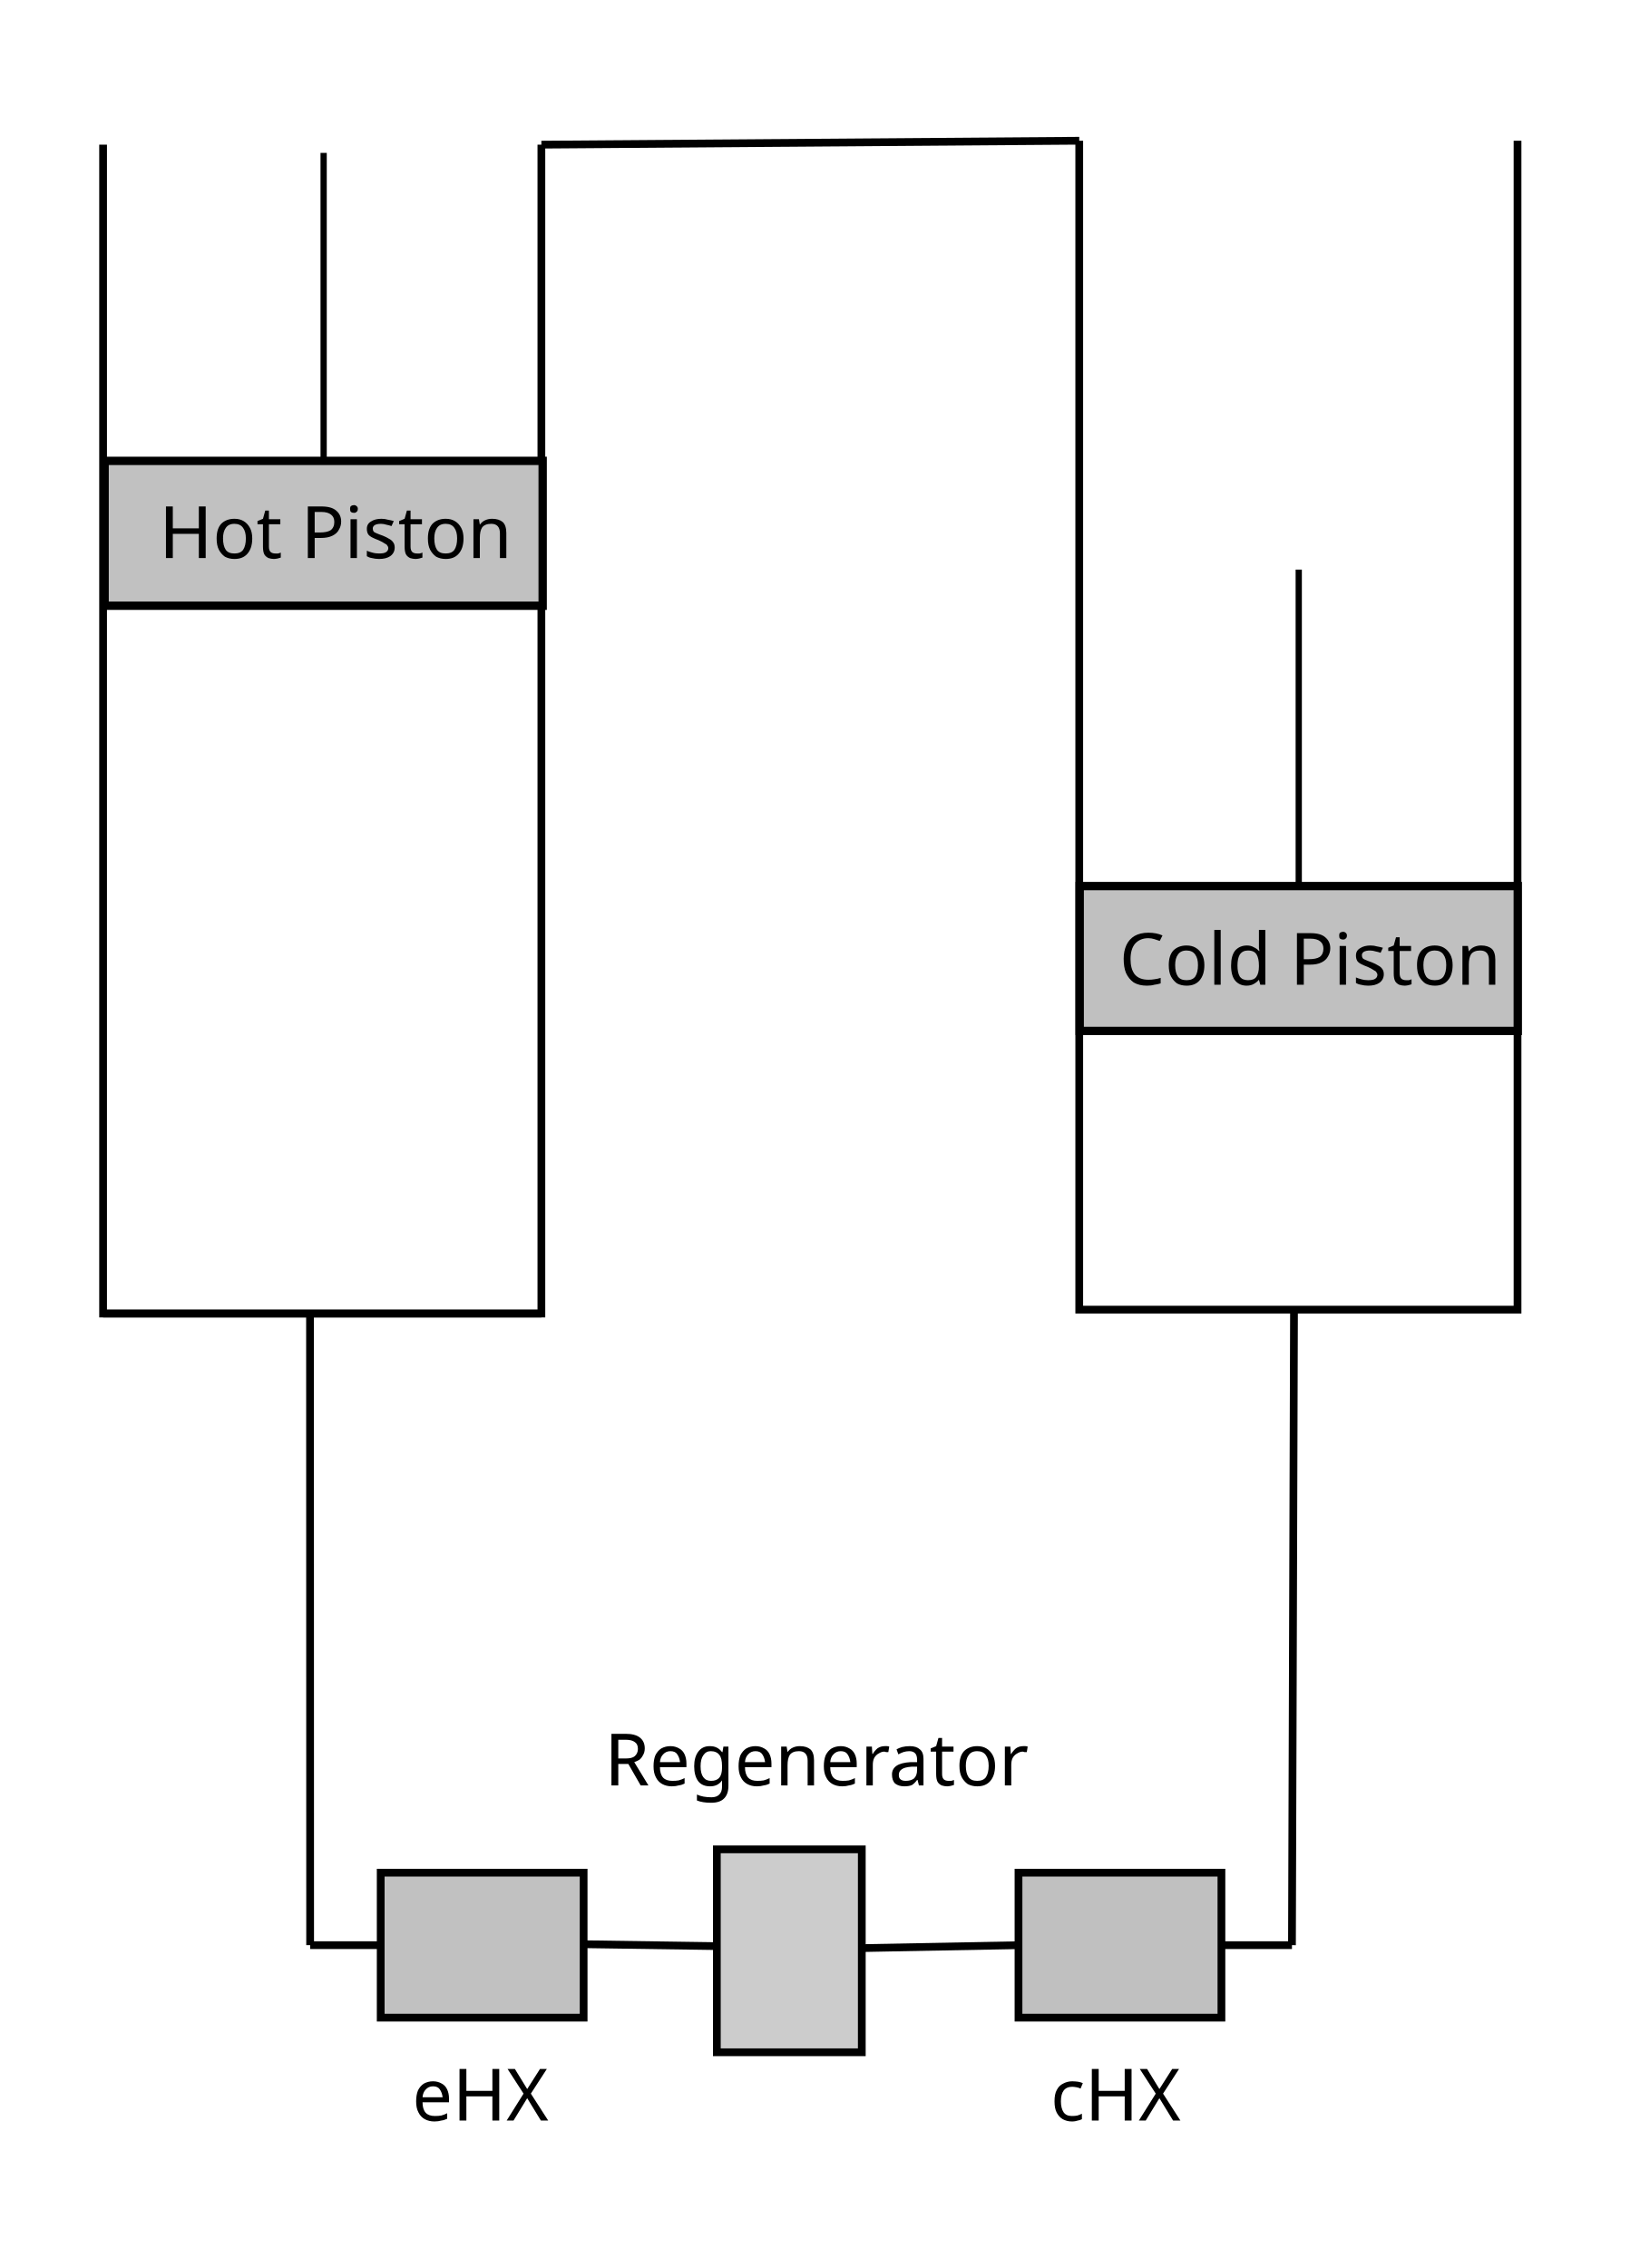
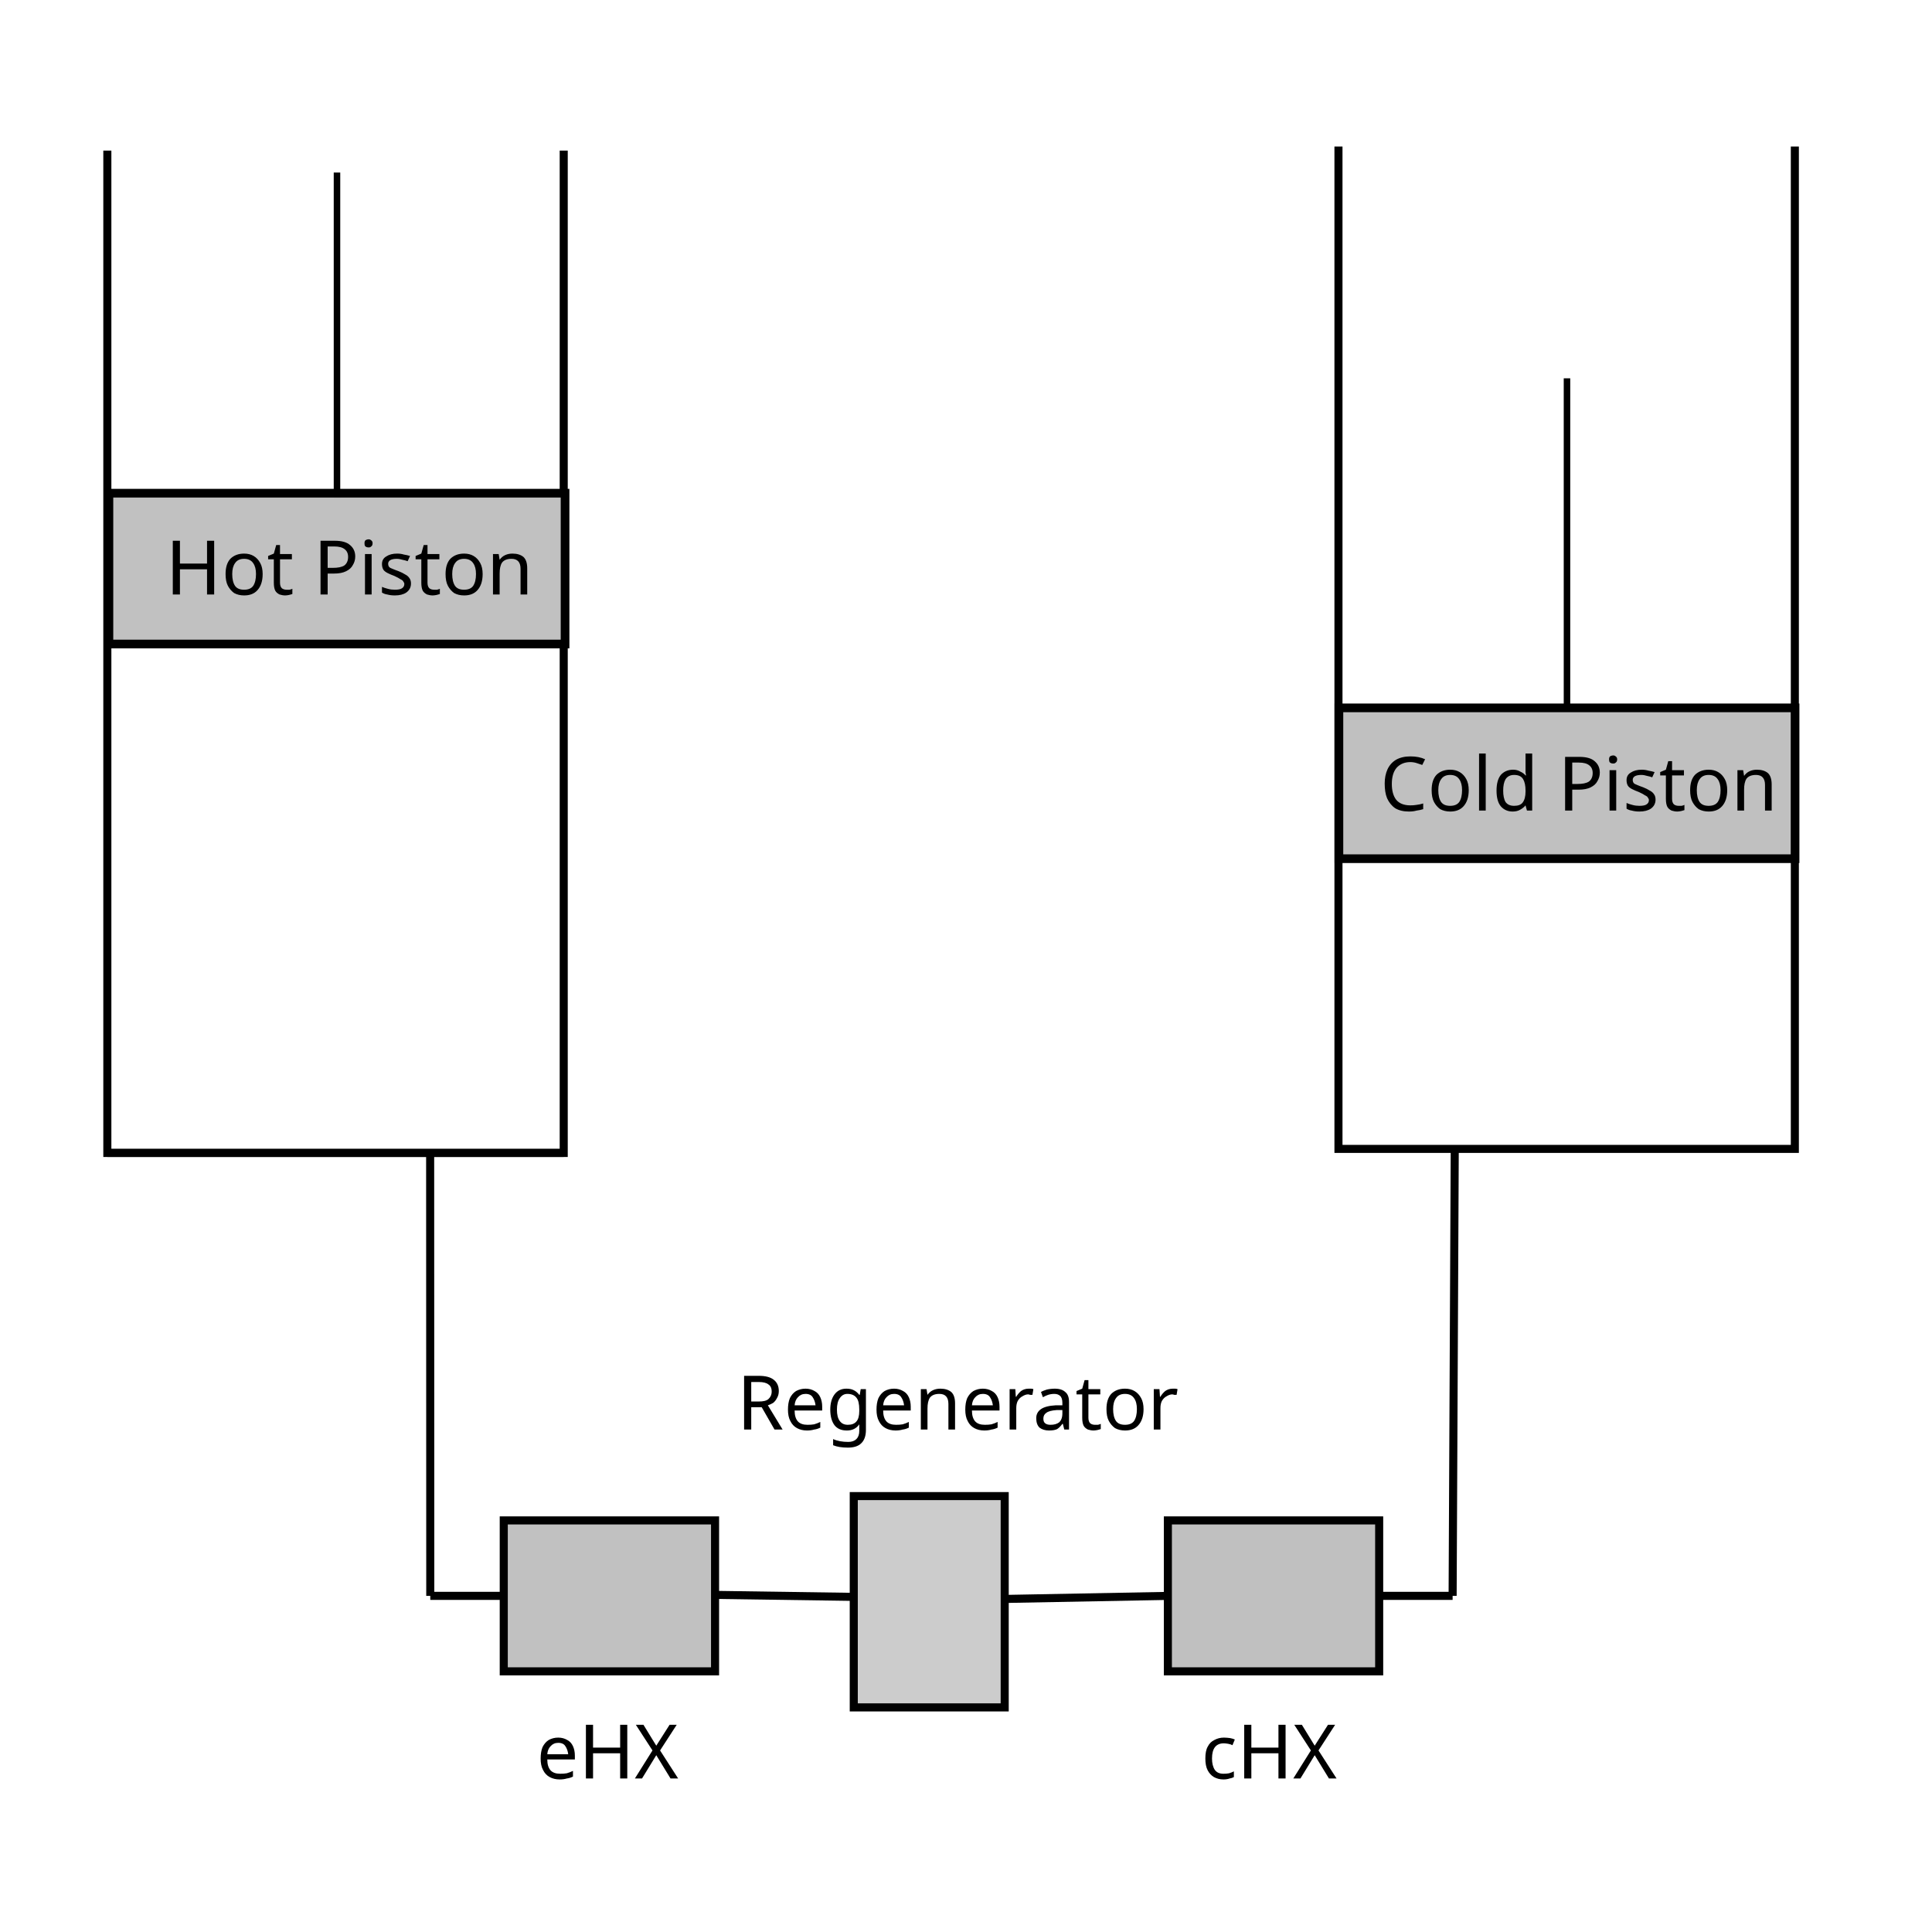
- <svg xmlns="http://www.w3.org/2000/svg" width="160pt" height="220pt" viewBox="0 0 56.444 77.611" version="1.1" id="svg8">
+ <svg xmlns="http://www.w3.org/2000/svg" width="180pt" height="180pt" viewBox="0 0 63.5 63.5" version="1.1" id="svg8">
  <defs id="defs2" />
-   <g id="layer1" transform="translate(0,-219.3889)">
-     <path style="fill:none;stroke:#000000;stroke-width:0.265px;stroke-linecap:butt;stroke-linejoin:miter;stroke-opacity:1" d="m 18.528,224.339 c 18.275,-0.134 18.408,-0.134 18.408,-0.134" id="path2312" />
-     <path style="fill:none;stroke:#000000;stroke-width:0.265px;stroke-linecap:butt;stroke-linejoin:miter;stroke-opacity:1" d="m 3.528,224.339 c 0,40 0,40 0,40 H 18.528 c 0,-40 0,-40 0,-40" id="path2322" />
-     <path style="fill:none;stroke:#000000;stroke-width:0.265px;stroke-linecap:butt;stroke-linejoin:miter;stroke-opacity:1" d="m 36.936,224.205 c 0,40 0,40 0,40 15,0 15,0 15,0 0,-40 0,-40 0,-40" id="path2324" />
-     <path style="fill:none;stroke:#000000;stroke-width:0.265px;stroke-linecap:butt;stroke-linejoin:miter;stroke-opacity:1" d="M 3.528,264.339 H 18.528 v 0" id="path2326" />
-     <path style="fill:none;stroke:#000000;stroke-width:0.214px;stroke-linecap:butt;stroke-linejoin:miter;stroke-opacity:1" d="m 11.076,235.346 c 0,-10.725 0,-10.725 0,-10.725" id="path2381" />
-     <rect style="fill:#c0c0c0;fill-opacity:1;fill-rule:nonzero;stroke:#000000;stroke-width:0.285;stroke-opacity:1" id="rect2385-9" width="14.992" height="4.957" x="36.952" y="249.71" />
-     <path style="fill:none;stroke:#000000;stroke-width:0.214px;stroke-linecap:butt;stroke-linejoin:miter;stroke-opacity:1" d="m 44.448,249.605 c 0,-10.725 0,-10.725 0,-10.725" id="path2381-4" />
-     <rect style="opacity:1;fill:#c0c0c0;fill-opacity:0.991;fill-rule:nonzero;stroke:#000000;stroke-width:0.265;stroke-opacity:1" id="rect2585" width="6.945" height="4.961" x="13.029" y="283.472" />
-     <rect style="opacity:1;fill:#c0c0c0;fill-opacity:1;fill-rule:nonzero;stroke:#000000;stroke-width:0.265;stroke-opacity:1" id="rect2585-2" width="6.945" height="4.961" x="34.857" y="283.472" />
-     <rect style="opacity:1;fill:#cccccc;fill-opacity:1;fill-rule:nonzero;stroke:#000000;stroke-width:0.265;stroke-opacity:1" id="rect2585-7" width="6.945" height="4.961" x="282.673" y="-29.494" transform="rotate(90)" />
-     <path style="fill:none;stroke:#000000;stroke-width:0.265px;stroke-linecap:butt;stroke-linejoin:miter;stroke-opacity:1" d="m 19.908,285.919 c 4.564,0.066 4.597,0.066 4.597,0.066" id="path2648" />
-     <path style="fill:none;stroke:#000000;stroke-width:0.265px;stroke-linecap:butt;stroke-linejoin:miter;stroke-opacity:1" d="m 29.565,286.052 c 5.292,-0.099 5.292,-0.099 5.292,-0.099" id="path2654" />
-     <path style="fill:none;stroke:#000000;stroke-width:0.265;stroke-linecap:butt;stroke-linejoin:miter;stroke-opacity:1;stroke-miterlimit:4;stroke-dasharray:none" d="m 10.615,285.952 c 2.381,0 2.381,0 2.381,0" id="path2656" />
-     <path style="fill:none;stroke:#000000;stroke-width:0.265;stroke-linecap:butt;stroke-linejoin:miter;stroke-opacity:1;stroke-miterlimit:4;stroke-dasharray:none" d="m 41.736,285.952 c 2.48,0 2.48,0 2.48,0" id="path2656-2" />
-     <path style="fill:none;stroke:#000000;stroke-width:0.265;stroke-linecap:butt;stroke-linejoin:miter;stroke-opacity:1;stroke-miterlimit:4;stroke-dasharray:none" d="m 10.61,264.429 c 0.004,21.523 0.004,21.523 0.004,21.523" id="path2697" />
-     <path style="fill:none;stroke:#000000;stroke-width:0.265px;stroke-linecap:butt;stroke-linejoin:miter;stroke-opacity:1" d="m 44.286,264.162 c -0.07,21.791 -0.07,21.791 -0.07,21.791" id="path2699" />
+   <g id="layer1" transform="translate(0,-233.5)">
+     <path style="fill:none;stroke:#000000;stroke-width:0.265px;stroke-linecap:butt;stroke-linejoin:miter;stroke-opacity:1" d="m 3.528,238.449 c 0,32.945 0,32.945 0,32.945 H 18.528 c 0,-32.945 0,-32.945 0,-32.945" id="path2322" />
+     <path style="fill:none;stroke:#000000;stroke-width:0.265px;stroke-linecap:butt;stroke-linejoin:miter;stroke-opacity:1" d="m 43.992,238.316 c 0,32.945 0,32.945 0,32.945 15,0 15,0 15,0 0,-32.945 0,-32.945 0,-32.945" id="path2324" />
+     <path style="fill:none;stroke:#000000;stroke-width:0.265px;stroke-linecap:butt;stroke-linejoin:miter;stroke-opacity:1" d="M 3.528,271.394 H 18.528 v 0" id="path2326" />
+     <path style="fill:none;stroke:#000000;stroke-width:0.214px;stroke-linecap:butt;stroke-linejoin:miter;stroke-opacity:1" d="m 11.076,249.896 c 0,-10.725 0,-10.725 0,-10.725" id="path2381" />
+     <rect style="fill:#c0c0c0;fill-opacity:1;fill-rule:nonzero;stroke:#000000;stroke-width:0.285;stroke-opacity:1" id="rect2385-9" width="14.992" height="4.957" x="44.007" y="256.766" />
+     <path style="fill:none;stroke:#000000;stroke-width:0.214px;stroke-linecap:butt;stroke-linejoin:miter;stroke-opacity:1" d="m 51.503,256.66 c 0,-10.725 0,-10.725 0,-10.725" id="path2381-4" />
+     <rect style="opacity:1;fill:#c0c0c0;fill-opacity:0.991;fill-rule:nonzero;stroke:#000000;stroke-width:0.265;stroke-opacity:1" id="rect2585" width="6.945" height="4.961" x="16.557" y="283.472" />
+     <rect style="opacity:1;fill:#c0c0c0;fill-opacity:1;fill-rule:nonzero;stroke:#000000;stroke-width:0.265;stroke-opacity:1" id="rect2585-2" width="6.945" height="4.961" x="38.385" y="283.472" />
+     <rect style="opacity:1;fill:#cccccc;fill-opacity:1;fill-rule:nonzero;stroke:#000000;stroke-width:0.265;stroke-opacity:1" id="rect2585-7" width="6.945" height="4.961" x="282.673" y="-33.022" transform="rotate(90)" />
+     <path style="fill:none;stroke:#000000;stroke-width:0.265px;stroke-linecap:butt;stroke-linejoin:miter;stroke-opacity:1" d="m 23.436,285.919 c 4.564,0.066 4.597,0.066 4.597,0.066" id="path2648" />
+     <path style="fill:none;stroke:#000000;stroke-width:0.265px;stroke-linecap:butt;stroke-linejoin:miter;stroke-opacity:1" d="m 33.093,286.052 c 5.292,-0.099 5.292,-0.099 5.292,-0.099" id="path2654" />
+     <path style="fill:none;stroke:#000000;stroke-width:0.265;stroke-linecap:butt;stroke-linejoin:miter;stroke-miterlimit:4;stroke-dasharray:none;stroke-opacity:1" d="m 14.142,285.952 c 2.381,0 2.381,0 2.381,0" id="path2656" />
+     <path style="fill:none;stroke:#000000;stroke-width:0.265;stroke-linecap:butt;stroke-linejoin:miter;stroke-miterlimit:4;stroke-dasharray:none;stroke-opacity:1" d="m 45.264,285.952 c 2.48,0 2.48,0 2.48,0" id="path2656-2" />
+     <path style="fill:none;stroke:#000000;stroke-width:0.265;stroke-linecap:butt;stroke-linejoin:miter;stroke-miterlimit:4;stroke-dasharray:none;stroke-opacity:1" d="m 14.138,271.485 c 0.004,14.468 0.004,14.468 0.004,14.468" id="path2697" />
+     <path style="fill:none;stroke:#000000;stroke-width:0.265px;stroke-linecap:butt;stroke-linejoin:miter;stroke-opacity:1" d="m 47.814,271.217 c -0.07,14.735 -0.07,14.735 -0.07,14.735" id="path2699" />
    <flowRoot xml:space="preserve" id="flowRoot2703" style="font-style:normal;font-weight:normal;font-size:40px;line-height:1.25;font-family:sans-serif;letter-spacing:0px;word-spacing:0px;fill:#000000;fill-opacity:1;stroke:none;stroke-width:1" transform="matrix(0.9999896,0,0,1,-68.09971,187.0978)">
      <flowRegion style="stroke-width:1" id="flowRegion2705">
        <rect style="stroke-width:1" id="rect2707" width="104.5" height="76" x="258.5" y="225.52" />
      </flowRegion>
      <flowPara style="stroke-width:1" id="flowPara2709" />
    </flowRoot>
-     <text xml:space="preserve" style="font-style:normal;font-variant:normal;font-weight:normal;font-stretch:normal;font-size:2.469px;line-height:1.25;font-family:'SBL BibLit';-inkscape-font-specification:'SBL BibLit, Normal';font-variant-ligatures:normal;font-variant-caps:normal;font-variant-numeric:normal;font-feature-settings:normal;text-align:start;letter-spacing:0px;word-spacing:0px;writing-mode:lr-tb;text-anchor:start;fill:#000000;fill-opacity:1;stroke:none;stroke-width:0.265" x="38.302" y="253.084" id="text2713-7" transform="scale(0.9999948,1.000005)">
-       <tspan x="38.302" y="253.084" style="font-style:normal;font-variant:normal;font-weight:normal;font-stretch:normal;font-size:2.469px;font-family:'SBL BibLit';-inkscape-font-specification:'SBL BibLit, Normal';font-variant-ligatures:normal;font-variant-caps:normal;font-variant-numeric:normal;font-feature-settings:normal;text-align:start;writing-mode:lr-tb;text-anchor:start;stroke-width:0.265" id="tspan2719-7">Cold Piston</tspan>
+     <text xml:space="preserve" style="font-style:normal;font-variant:normal;font-weight:normal;font-stretch:normal;font-size:2.469px;line-height:1.25;font-family:'SBL BibLit';-inkscape-font-specification:'SBL BibLit, Normal';font-variant-ligatures:normal;font-variant-caps:normal;font-variant-numeric:normal;font-feature-settings:normal;text-align:start;letter-spacing:0px;word-spacing:0px;writing-mode:lr-tb;text-anchor:start;fill:#000000;fill-opacity:1;stroke:none;stroke-width:0.265" x="45.357" y="260.14" id="text2713-7" transform="scale(0.9999948,1.000005)">
+       <tspan x="45.357" y="260.14" style="font-style:normal;font-variant:normal;font-weight:normal;font-stretch:normal;font-size:2.469px;font-family:'SBL BibLit';-inkscape-font-specification:'SBL BibLit, Normal';font-variant-ligatures:normal;font-variant-caps:normal;font-variant-numeric:normal;font-feature-settings:normal;text-align:start;writing-mode:lr-tb;text-anchor:start;stroke-width:0.265" id="tspan2719-7">Cold Piston</tspan>
    </text>
-     <text xml:space="preserve" style="font-style:normal;font-variant:normal;font-weight:normal;font-stretch:normal;font-size:2.469px;line-height:1.25;font-family:'SBL BibLit';-inkscape-font-specification:'SBL BibLit, Normal';font-variant-ligatures:normal;font-variant-caps:normal;font-variant-numeric:normal;font-feature-settings:normal;text-align:start;letter-spacing:0px;word-spacing:0px;writing-mode:lr-tb;text-anchor:start;fill:#000000;fill-opacity:1;stroke:none;stroke-width:0.265" x="20.693" y="280.488" id="text2713-7-6" transform="scale(0.9999948,1.000005)">
-       <tspan x="20.693" y="280.488" style="font-style:normal;font-variant:normal;font-weight:normal;font-stretch:normal;font-size:2.469px;font-family:'SBL BibLit';-inkscape-font-specification:'SBL BibLit, Normal';font-variant-ligatures:normal;font-variant-caps:normal;font-variant-numeric:normal;font-feature-settings:normal;text-align:start;writing-mode:lr-tb;text-anchor:start;stroke-width:0.265" id="tspan2719-7-0">Regenerator</tspan>
+     <text xml:space="preserve" style="font-style:normal;font-variant:normal;font-weight:normal;font-stretch:normal;font-size:2.469px;line-height:1.25;font-family:'SBL BibLit';-inkscape-font-specification:'SBL BibLit, Normal';font-variant-ligatures:normal;font-variant-caps:normal;font-variant-numeric:normal;font-feature-settings:normal;text-align:start;letter-spacing:0px;word-spacing:0px;writing-mode:lr-tb;text-anchor:start;fill:#000000;fill-opacity:1;stroke:none;stroke-width:0.265" x="24.221" y="280.488" id="text2713-7-6" transform="scale(0.9999948,1.000005)">
+       <tspan x="24.221" y="280.488" style="font-style:normal;font-variant:normal;font-weight:normal;font-stretch:normal;font-size:2.469px;font-family:'SBL BibLit';-inkscape-font-specification:'SBL BibLit, Normal';font-variant-ligatures:normal;font-variant-caps:normal;font-variant-numeric:normal;font-feature-settings:normal;text-align:start;writing-mode:lr-tb;text-anchor:start;stroke-width:0.265" id="tspan2719-7-0">Regenerator</tspan>
    </text>
-     <text xml:space="preserve" style="font-style:normal;font-variant:normal;font-weight:normal;font-stretch:normal;font-size:2.469px;line-height:1.25;font-family:'SBL BibLit';-inkscape-font-specification:'SBL BibLit, Normal';font-variant-ligatures:normal;font-variant-caps:normal;font-variant-numeric:normal;font-feature-settings:normal;text-align:start;letter-spacing:0px;word-spacing:0px;writing-mode:lr-tb;text-anchor:start;fill:#000000;fill-opacity:1;stroke:none;stroke-width:0.265" x="35.949" y="291.954" id="text2713-7-2" transform="scale(0.9999948,1.000005)">
-       <tspan x="35.949" y="291.954" style="font-style:normal;font-variant:normal;font-weight:normal;font-stretch:normal;font-size:2.469px;font-family:'SBL BibLit';-inkscape-font-specification:'SBL BibLit, Normal';font-variant-ligatures:normal;font-variant-caps:normal;font-variant-numeric:normal;font-feature-settings:normal;text-align:start;writing-mode:lr-tb;text-anchor:start;stroke-width:0.265" id="tspan2719-7-2">cHX</tspan>
+     <text xml:space="preserve" style="font-style:normal;font-variant:normal;font-weight:normal;font-stretch:normal;font-size:2.469px;line-height:1.25;font-family:'SBL BibLit';-inkscape-font-specification:'SBL BibLit, Normal';font-variant-ligatures:normal;font-variant-caps:normal;font-variant-numeric:normal;font-feature-settings:normal;text-align:start;letter-spacing:0px;word-spacing:0px;writing-mode:lr-tb;text-anchor:start;fill:#000000;fill-opacity:1;stroke:none;stroke-width:0.265" x="39.477" y="291.954" id="text2713-7-2" transform="scale(0.9999948,1.000005)">
+       <tspan x="39.477" y="291.954" style="font-style:normal;font-variant:normal;font-weight:normal;font-stretch:normal;font-size:2.469px;font-family:'SBL BibLit';-inkscape-font-specification:'SBL BibLit, Normal';font-variant-ligatures:normal;font-variant-caps:normal;font-variant-numeric:normal;font-feature-settings:normal;text-align:start;writing-mode:lr-tb;text-anchor:start;stroke-width:0.265" id="tspan2719-7-2">cHX</tspan>
    </text>
-     <text xml:space="preserve" style="font-style:normal;font-variant:normal;font-weight:normal;font-stretch:normal;font-size:2.469px;line-height:1.25;font-family:'SBL BibLit';-inkscape-font-specification:'SBL BibLit, Normal';font-variant-ligatures:normal;font-variant-caps:normal;font-variant-numeric:normal;font-feature-settings:normal;text-align:start;letter-spacing:0px;word-spacing:0px;writing-mode:lr-tb;text-anchor:start;fill:#000000;fill-opacity:1;stroke:none;stroke-width:0.265" x="14.102" y="291.954" id="text2713-7-8" transform="scale(0.9999948,1.000005)">
-       <tspan x="14.102" y="291.954" style="font-style:normal;font-variant:normal;font-weight:normal;font-stretch:normal;font-size:2.469px;font-family:'SBL BibLit';-inkscape-font-specification:'SBL BibLit, Normal';font-variant-ligatures:normal;font-variant-caps:normal;font-variant-numeric:normal;font-feature-settings:normal;text-align:start;writing-mode:lr-tb;text-anchor:start;stroke-width:0.265" id="tspan2719-7-02">eHX</tspan>
+     <text xml:space="preserve" style="font-style:normal;font-variant:normal;font-weight:normal;font-stretch:normal;font-size:2.469px;line-height:1.25;font-family:'SBL BibLit';-inkscape-font-specification:'SBL BibLit, Normal';font-variant-ligatures:normal;font-variant-caps:normal;font-variant-numeric:normal;font-feature-settings:normal;text-align:start;letter-spacing:0px;word-spacing:0px;writing-mode:lr-tb;text-anchor:start;fill:#000000;fill-opacity:1;stroke:none;stroke-width:0.265" x="17.63" y="291.954" id="text2713-7-8" transform="scale(0.9999948,1.000005)">
+       <tspan x="17.63" y="291.954" style="font-style:normal;font-variant:normal;font-weight:normal;font-stretch:normal;font-size:2.469px;font-family:'SBL BibLit';-inkscape-font-specification:'SBL BibLit, Normal';font-variant-ligatures:normal;font-variant-caps:normal;font-variant-numeric:normal;font-feature-settings:normal;text-align:start;writing-mode:lr-tb;text-anchor:start;stroke-width:0.265" id="tspan2719-7-02">eHX</tspan>
    </text>
-     <rect style="fill:#c0c0c0;fill-opacity:0.991;fill-rule:nonzero;stroke:#000000;stroke-width:0.285;stroke-opacity:1" id="rect2385-9-1" width="14.992" height="4.957" x="3.58" y="235.16" />
-     <text xml:space="preserve" style="font-style:normal;font-variant:normal;font-weight:normal;font-stretch:normal;font-size:2.469px;line-height:1.25;font-family:'SBL BibLit';-inkscape-font-specification:'SBL BibLit, Normal';font-variant-ligatures:normal;font-variant-caps:normal;font-variant-numeric:normal;font-feature-settings:normal;text-align:start;letter-spacing:0px;word-spacing:0px;writing-mode:lr-tb;text-anchor:start;fill:#000000;fill-opacity:1;stroke:none;stroke-width:0.265" x="5.446" y="238.485" id="text2713" transform="scale(0.9999948,1.000005)">
-       <tspan x="5.446" y="238.485" style="font-style:normal;font-variant:normal;font-weight:normal;font-stretch:normal;font-size:2.469px;font-family:'SBL BibLit';-inkscape-font-specification:'SBL BibLit, Normal';font-variant-ligatures:normal;font-variant-caps:normal;font-variant-numeric:normal;font-feature-settings:normal;text-align:start;writing-mode:lr-tb;text-anchor:start;stroke-width:0.265" id="tspan2719">Hot Piston</tspan>
+     <rect style="fill:#c0c0c0;fill-opacity:0.991;fill-rule:nonzero;stroke:#000000;stroke-width:0.285;stroke-opacity:1" id="rect2385-9-1" width="14.992" height="4.957" x="3.58" y="249.71" />
+     <text xml:space="preserve" style="font-style:normal;font-variant:normal;font-weight:normal;font-stretch:normal;font-size:2.469px;line-height:1.25;font-family:'SBL BibLit';-inkscape-font-specification:'SBL BibLit, Normal';font-variant-ligatures:normal;font-variant-caps:normal;font-variant-numeric:normal;font-feature-settings:normal;text-align:start;letter-spacing:0px;word-spacing:0px;writing-mode:lr-tb;text-anchor:start;fill:#000000;fill-opacity:1;stroke:none;stroke-width:0.265" x="5.446" y="253.037" id="text2713">
+       <tspan x="5.446" y="253.037" style="font-style:normal;font-variant:normal;font-weight:normal;font-stretch:normal;font-size:2.469px;font-family:'SBL BibLit';-inkscape-font-specification:'SBL BibLit, Normal';font-variant-ligatures:normal;font-variant-caps:normal;font-variant-numeric:normal;font-feature-settings:normal;text-align:start;writing-mode:lr-tb;text-anchor:start;stroke-width:0.265" id="tspan2719">Hot Piston</tspan>
    </text>
  </g>
</svg>
